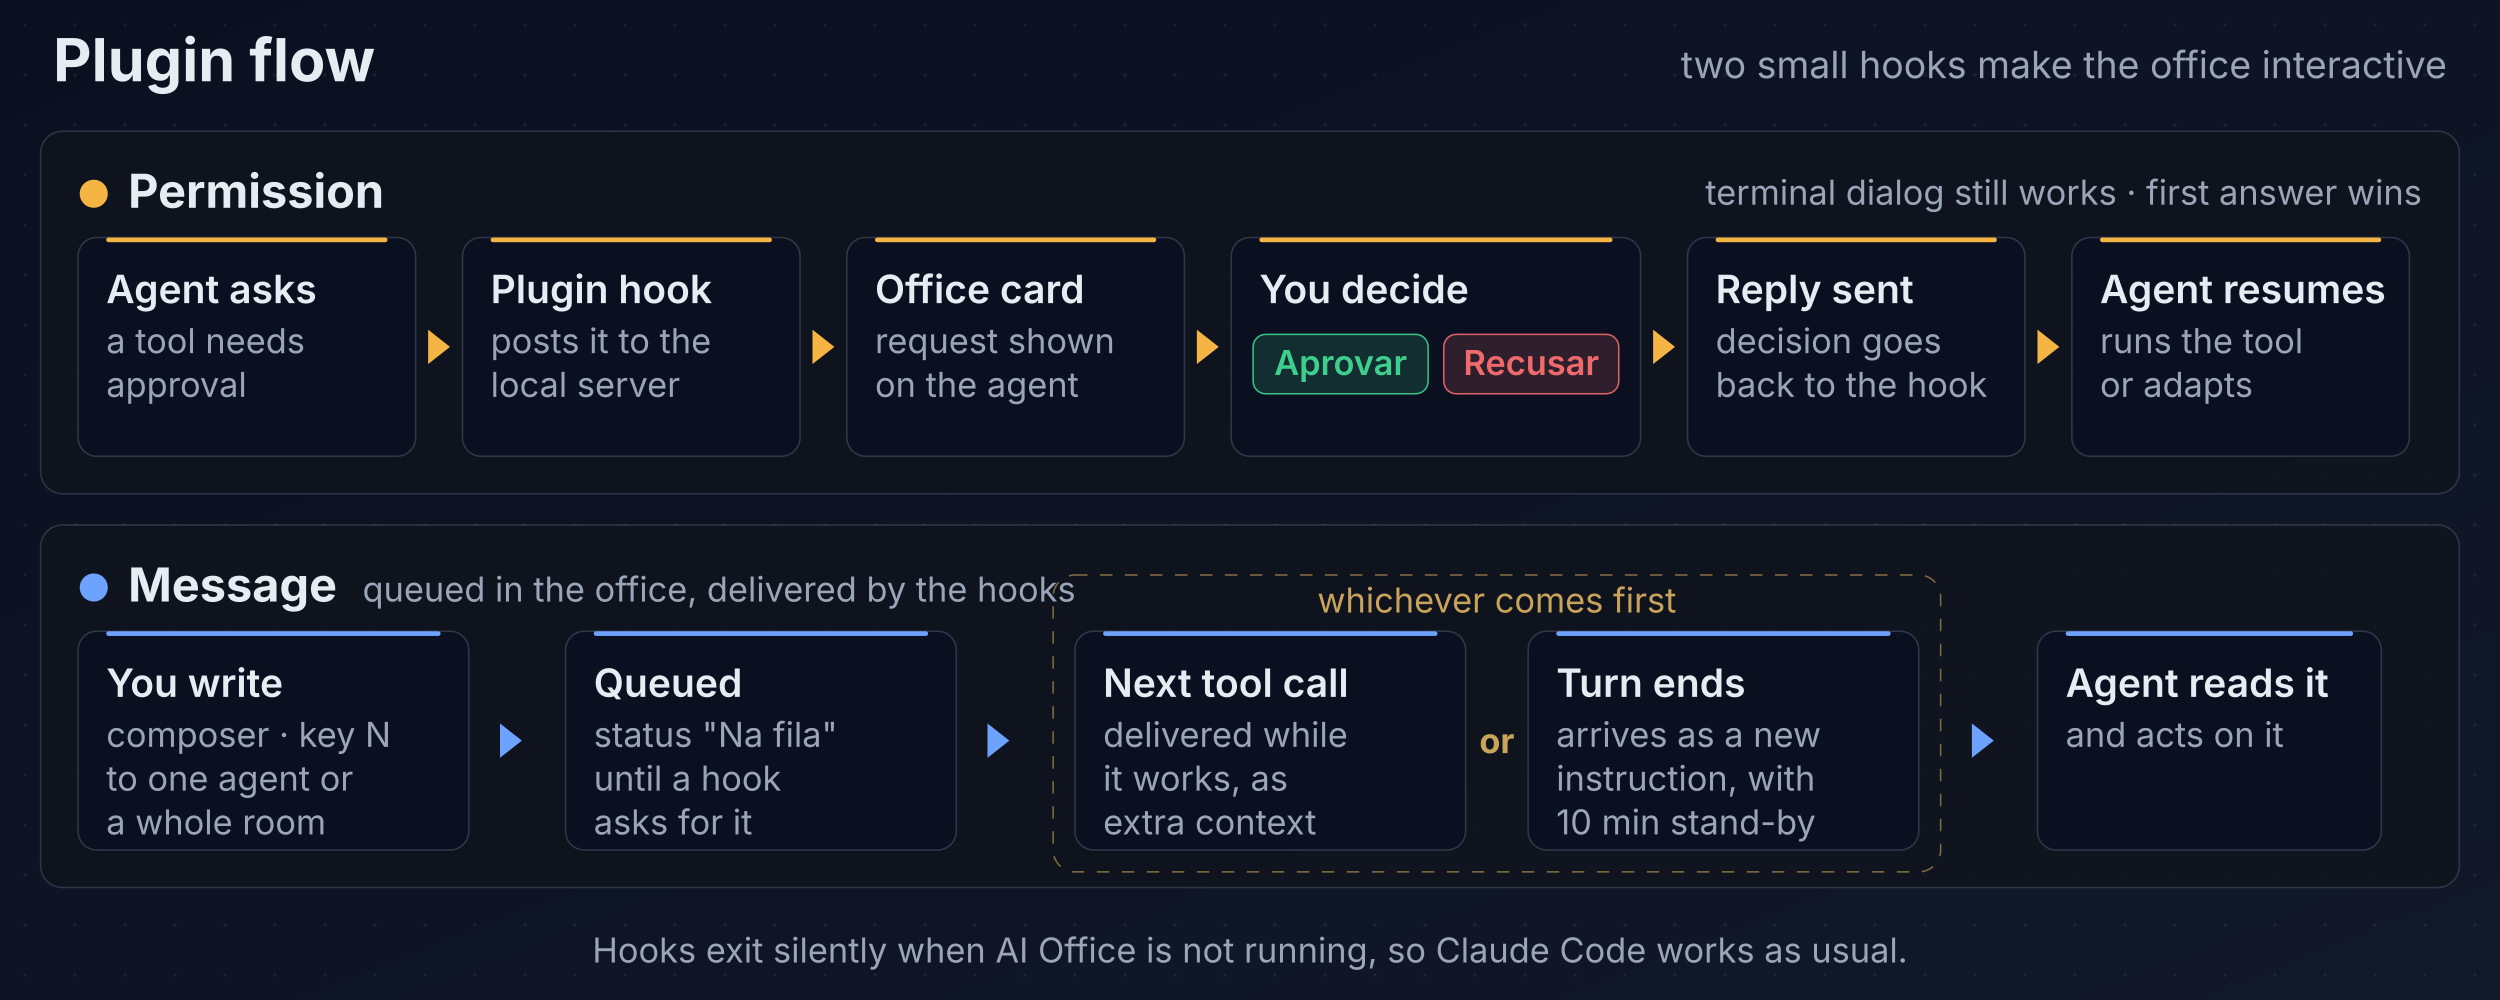
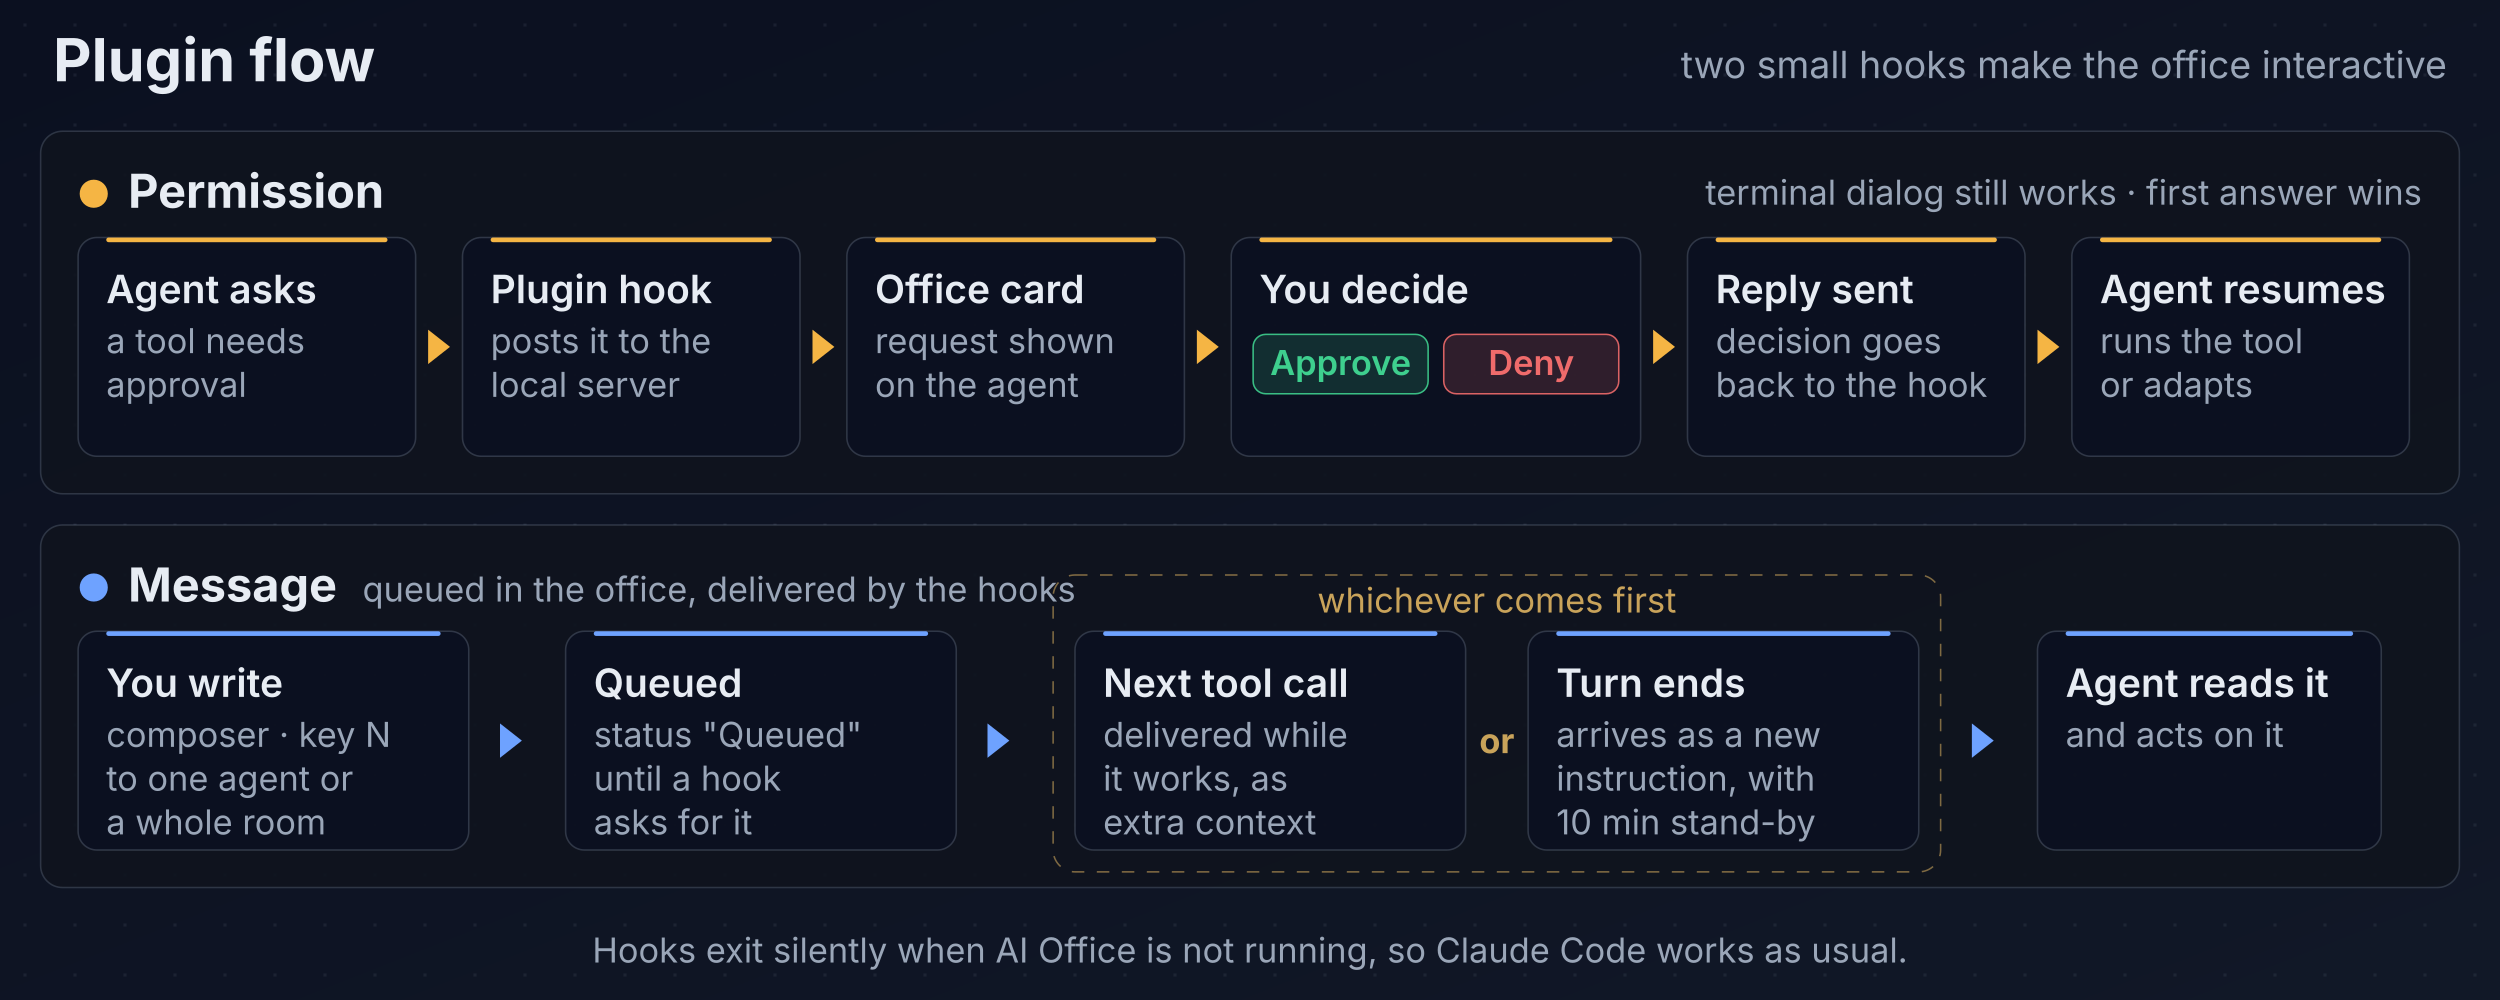
<svg xmlns="http://www.w3.org/2000/svg" viewBox="0 0 1600 640" width="1600" height="640" role="img" aria-labelledby="t d">
  <defs>
    <linearGradient id="bg" x1="0" y1="0" x2="1" y2="1">
      <stop offset="0" stop-color="#0b1020" />
      <stop offset="1" stop-color="#111827" />
    </linearGradient>
    <linearGradient id="lg" x1="0" y1="0" x2="1" y2="1">
      <stop offset="0" stop-color="#4f86f7" />
      <stop offset="1" stop-color="#2f6fed" />
    </linearGradient>
    <pattern id="dots" width="32" height="32" patternUnits="userSpaceOnUse">
      <rect x="15" y="15" width="2" height="2" fill="#94a3b8" opacity=".10" />
    </pattern>
  </defs>
  <style>
text,tspan{font-family:-apple-system, 'Segoe UI', Inter, Helvetica, Arial, sans-serif}

.t1{fill:#e7ecf3} .m{fill:#9aa6b8} .b{font-weight:700} .sb{font-weight:600}
.in{animation:in .7s cubic-bezier(.2,.7,.2,1) both}
@keyframes in{0%{opacity:0;transform:translateY(10px)}100%{opacity:1;transform:none}}
.flow{animation:dash 1.2s linear infinite}
@keyframes dash{to{stroke-dashoffset:-20}}

.t1{fill:#e7ecf3}
.sc{fill:rgba(11,16,32,.78);stroke:rgba(148,163,184,.26)}

.st .sc{animation:lit 9.9s ease-in-out infinite;animation-delay:inherit}
.st{animation-name:none}
.cv{animation:cvlit 9.9s ease-in-out infinite}
@keyframes lit{0%,13%,100%{fill:rgba(11,16,32,.78);stroke:rgba(148,163,184,.26)}4%,9%{fill:rgba(47,111,237,.16);stroke:rgba(110,162,255,.85)}}
@keyframes cvlit{0%,12%,100%{opacity:.35}4%,8%{opacity:1}}



</style>
  <rect width="1600" height="640" fill="url(#bg)" />
  <rect width="1600" height="640" fill="url(#dots)" />
  <text x="34" y="52" font-size="38" font-weight="700" class="t1">Plugin flow</text>
  <text x="1566" y="50" font-size="24" text-anchor="end" class="m">two small hooks make the office interactive</text>
  <g class="in">
    <rect x="26" y="84" width="1548" height="232" rx="14" fill="rgba(15,20,30,.88)" stroke="rgba(148,163,184,.24)" />
    <circle cx="60" cy="124" r="9" fill="#f5b544" />
    <text x="82" y="133" font-size="30" font-weight="700" class="t1">Permission</text>
    <text x="1550" y="131" font-size="22" text-anchor="end" class="m">terminal dialog still works · first answer wins</text>
  </g>
  <g class="st">
    <rect class="sc" style="animation-delay:0s" x="50" y="152" width="216" height="140" rx="12" />
    <rect x="68" y="152" width="180" height="3" rx="1.5" fill="#f5b544" />
    <text x="68" y="194" font-size="25" class="t1 sb">Agent asks</text>
    <text x="68" y="226" font-size="22" class="m">a tool needs</text>
    <text x="68" y="254" font-size="22" class="m">approval</text>
  </g>
  <path class="cv" style="animation-delay:0.55s" d="M274 211l14 11l-14 11z" fill="#f5b544" />
  <g class="st">
    <rect class="sc" style="animation-delay:1.1s" x="296" y="152" width="216" height="140" rx="12" />
    <rect x="314" y="152" width="180" height="3" rx="1.5" fill="#f5b544" />
    <text x="314" y="194" font-size="25" class="t1 sb">Plugin hook</text>
    <text x="314" y="226" font-size="22" class="m">posts it to the</text>
    <text x="314" y="254" font-size="22" class="m">local server</text>
  </g>
  <path class="cv" style="animation-delay:1.65s" d="M520 211l14 11l-14 11z" fill="#f5b544" />
  <g class="st">
    <rect class="sc" style="animation-delay:2.2s" x="542" y="152" width="216" height="140" rx="12" />
    <rect x="560" y="152" width="180" height="3" rx="1.5" fill="#f5b544" />
    <text x="560" y="194" font-size="25" class="t1 sb">Office card</text>
    <text x="560" y="226" font-size="22" class="m">request shown</text>
    <text x="560" y="254" font-size="22" class="m">on the agent</text>
  </g>
  <path class="cv" style="animation-delay:2.75s" d="M766 211l14 11l-14 11z" fill="#f5b544" />
  <g class="st">
    <rect class="sc" style="animation-delay:3.3s" x="788" y="152" width="262" height="140" rx="12" />
    <rect x="806" y="152" width="226" height="3" rx="1.5" fill="#f5b544" />
    <text x="806" y="194" font-size="25" class="t1 sb">You decide</text>
    <g>
      <rect x="802" y="214" width="112" height="38" rx="8" fill="#3ecf8e" fill-opacity=".16" stroke="#3ecf8e" stroke-opacity=".9" />
-       <text x="858" y="240" font-size="22" font-weight="600" text-anchor="middle" fill="#3ecf8e">Aprovar</text>
+       <text x="858" y="240" font-size="22" font-weight="600" text-anchor="middle" fill="#3ecf8e">Approve</text>
    </g>
    <g>
      <rect x="924" y="214" width="112" height="38" rx="8" fill="#ef6b6b" fill-opacity=".16" stroke="#ef6b6b" stroke-opacity=".9" />
-       <text x="980" y="240" font-size="22" font-weight="600" text-anchor="middle" fill="#ef6b6b">Recusar</text>
+       <text x="980" y="240" font-size="22" font-weight="600" text-anchor="middle" fill="#ef6b6b">Deny</text>
    </g>
  </g>
  <path class="cv" style="animation-delay:3.85s" d="M1058 211l14 11l-14 11z" fill="#f5b544" />
  <g class="st">
    <rect class="sc" style="animation-delay:4.4s" x="1080" y="152" width="216" height="140" rx="12" />
    <rect x="1098" y="152" width="180" height="3" rx="1.5" fill="#f5b544" />
    <text x="1098" y="194" font-size="25" class="t1 sb">Reply sent</text>
    <text x="1098" y="226" font-size="22" class="m">decision goes</text>
    <text x="1098" y="254" font-size="22" class="m">back to the hook</text>
  </g>
  <path class="cv" style="animation-delay:4.95s" d="M1304 211l14 11l-14 11z" fill="#f5b544" />
  <g class="st">
    <rect class="sc" style="animation-delay:5.5s" x="1326" y="152" width="216" height="140" rx="12" />
    <rect x="1344" y="152" width="180" height="3" rx="1.5" fill="#f5b544" />
    <text x="1344" y="194" font-size="25" class="t1 sb">Agent resumes</text>
    <text x="1344" y="226" font-size="22" class="m">runs the tool</text>
    <text x="1344" y="254" font-size="22" class="m">or adapts</text>
  </g>
  <g class="in">
    <rect x="26" y="336" width="1548" height="232" rx="14" fill="rgba(15,20,30,.88)" stroke="rgba(148,163,184,.24)" />
    <circle cx="60" cy="376" r="9" fill="#6ea2ff" />
    <text x="82" y="385" font-size="30" font-weight="700" class="t1">Message</text>
  </g>
  <text x="232" y="385" font-size="22" class="m">queued in the office, delivered by the hooks</text>
  <g class="st">
    <rect class="sc" style="animation-delay:0s" x="50" y="404" width="250" height="140" rx="12" />
    <rect x="68" y="404" width="214" height="3" rx="1.5" fill="#6ea2ff" />
    <text x="68" y="446" font-size="25" class="t1 sb">You write</text>
    <text x="68" y="478" font-size="22" class="m">composer · key N</text>
    <text x="68" y="506" font-size="22" class="m">to one agent or</text>
    <text x="68" y="534" font-size="22" class="m">a whole room</text>
  </g>
  <path class="cv" style="animation-delay:0.55s" d="M320 463l14 11l-14 11z" fill="#6ea2ff" />
  <g class="st">
    <rect class="sc" style="animation-delay:1.1s" x="362" y="404" width="250" height="140" rx="12" />
    <rect x="380" y="404" width="214" height="3" rx="1.5" fill="#6ea2ff" />
    <text x="380" y="446" font-size="25" class="t1 sb">Queued</text>
-     <text x="380" y="478" font-size="22" class="m">status "Na fila"</text>
+     <text x="380" y="478" font-size="22" class="m">status "Queued"</text>
    <text x="380" y="506" font-size="22" class="m">until a hook</text>
    <text x="380" y="534" font-size="22" class="m">asks for it</text>
  </g>
  <path class="cv" style="animation-delay:1.65s" d="M632 463l14 11l-14 11z" fill="#6ea2ff" />
  <g class="in">
    <rect x="674" y="368" width="568" height="190" rx="14" fill="none" stroke="#c9a35a" stroke-opacity=".6" stroke-dasharray="8 8" />
    <text x="958" y="392" font-size="22" text-anchor="middle" fill="#c9a35a">whichever comes first</text>
  </g>
  <g class="st">
    <rect class="sc" style="animation-delay:2.2s" x="688" y="404" width="250" height="140" rx="12" />
    <rect x="706" y="404" width="214" height="3" rx="1.5" fill="#6ea2ff" />
    <text x="706" y="446" font-size="25" class="t1 sb">Next tool call</text>
    <text x="706" y="478" font-size="22" class="m">delivered while</text>
    <text x="706" y="506" font-size="22" class="m">it works, as</text>
    <text x="706" y="534" font-size="22" class="m">extra context</text>
  </g>
  <text x="958" y="482" font-size="22" font-weight="700" text-anchor="middle" fill="#c9a35a">or</text>
  <g class="st">
    <rect class="sc" style="animation-delay:3.3s" x="978" y="404" width="250" height="140" rx="12" />
    <rect x="996" y="404" width="214" height="3" rx="1.5" fill="#6ea2ff" />
    <text x="996" y="446" font-size="25" class="t1 sb">Turn ends</text>
    <text x="996" y="478" font-size="22" class="m">arrives as a new</text>
    <text x="996" y="506" font-size="22" class="m">instruction, with</text>
    <text x="996" y="534" font-size="22" class="m">10 min stand-by</text>
  </g>
  <path class="cv" style="animation-delay:3.85s" d="M1262 463l14 11l-14 11z" fill="#6ea2ff" />
  <g class="st">
    <rect class="sc" style="animation-delay:4.4s" x="1304" y="404" width="220" height="140" rx="12" />
    <rect x="1322" y="404" width="184" height="3" rx="1.5" fill="#6ea2ff" />
    <text x="1322" y="446" font-size="25" class="t1 sb">Agent reads it</text>
    <text x="1322" y="478" font-size="22" class="m">and acts on it</text>
  </g>
  <text x="800" y="616" font-size="22" text-anchor="middle" class="m">Hooks exit silently when AI Office is not running, so Claude Code works as usual.</text>
</svg>
